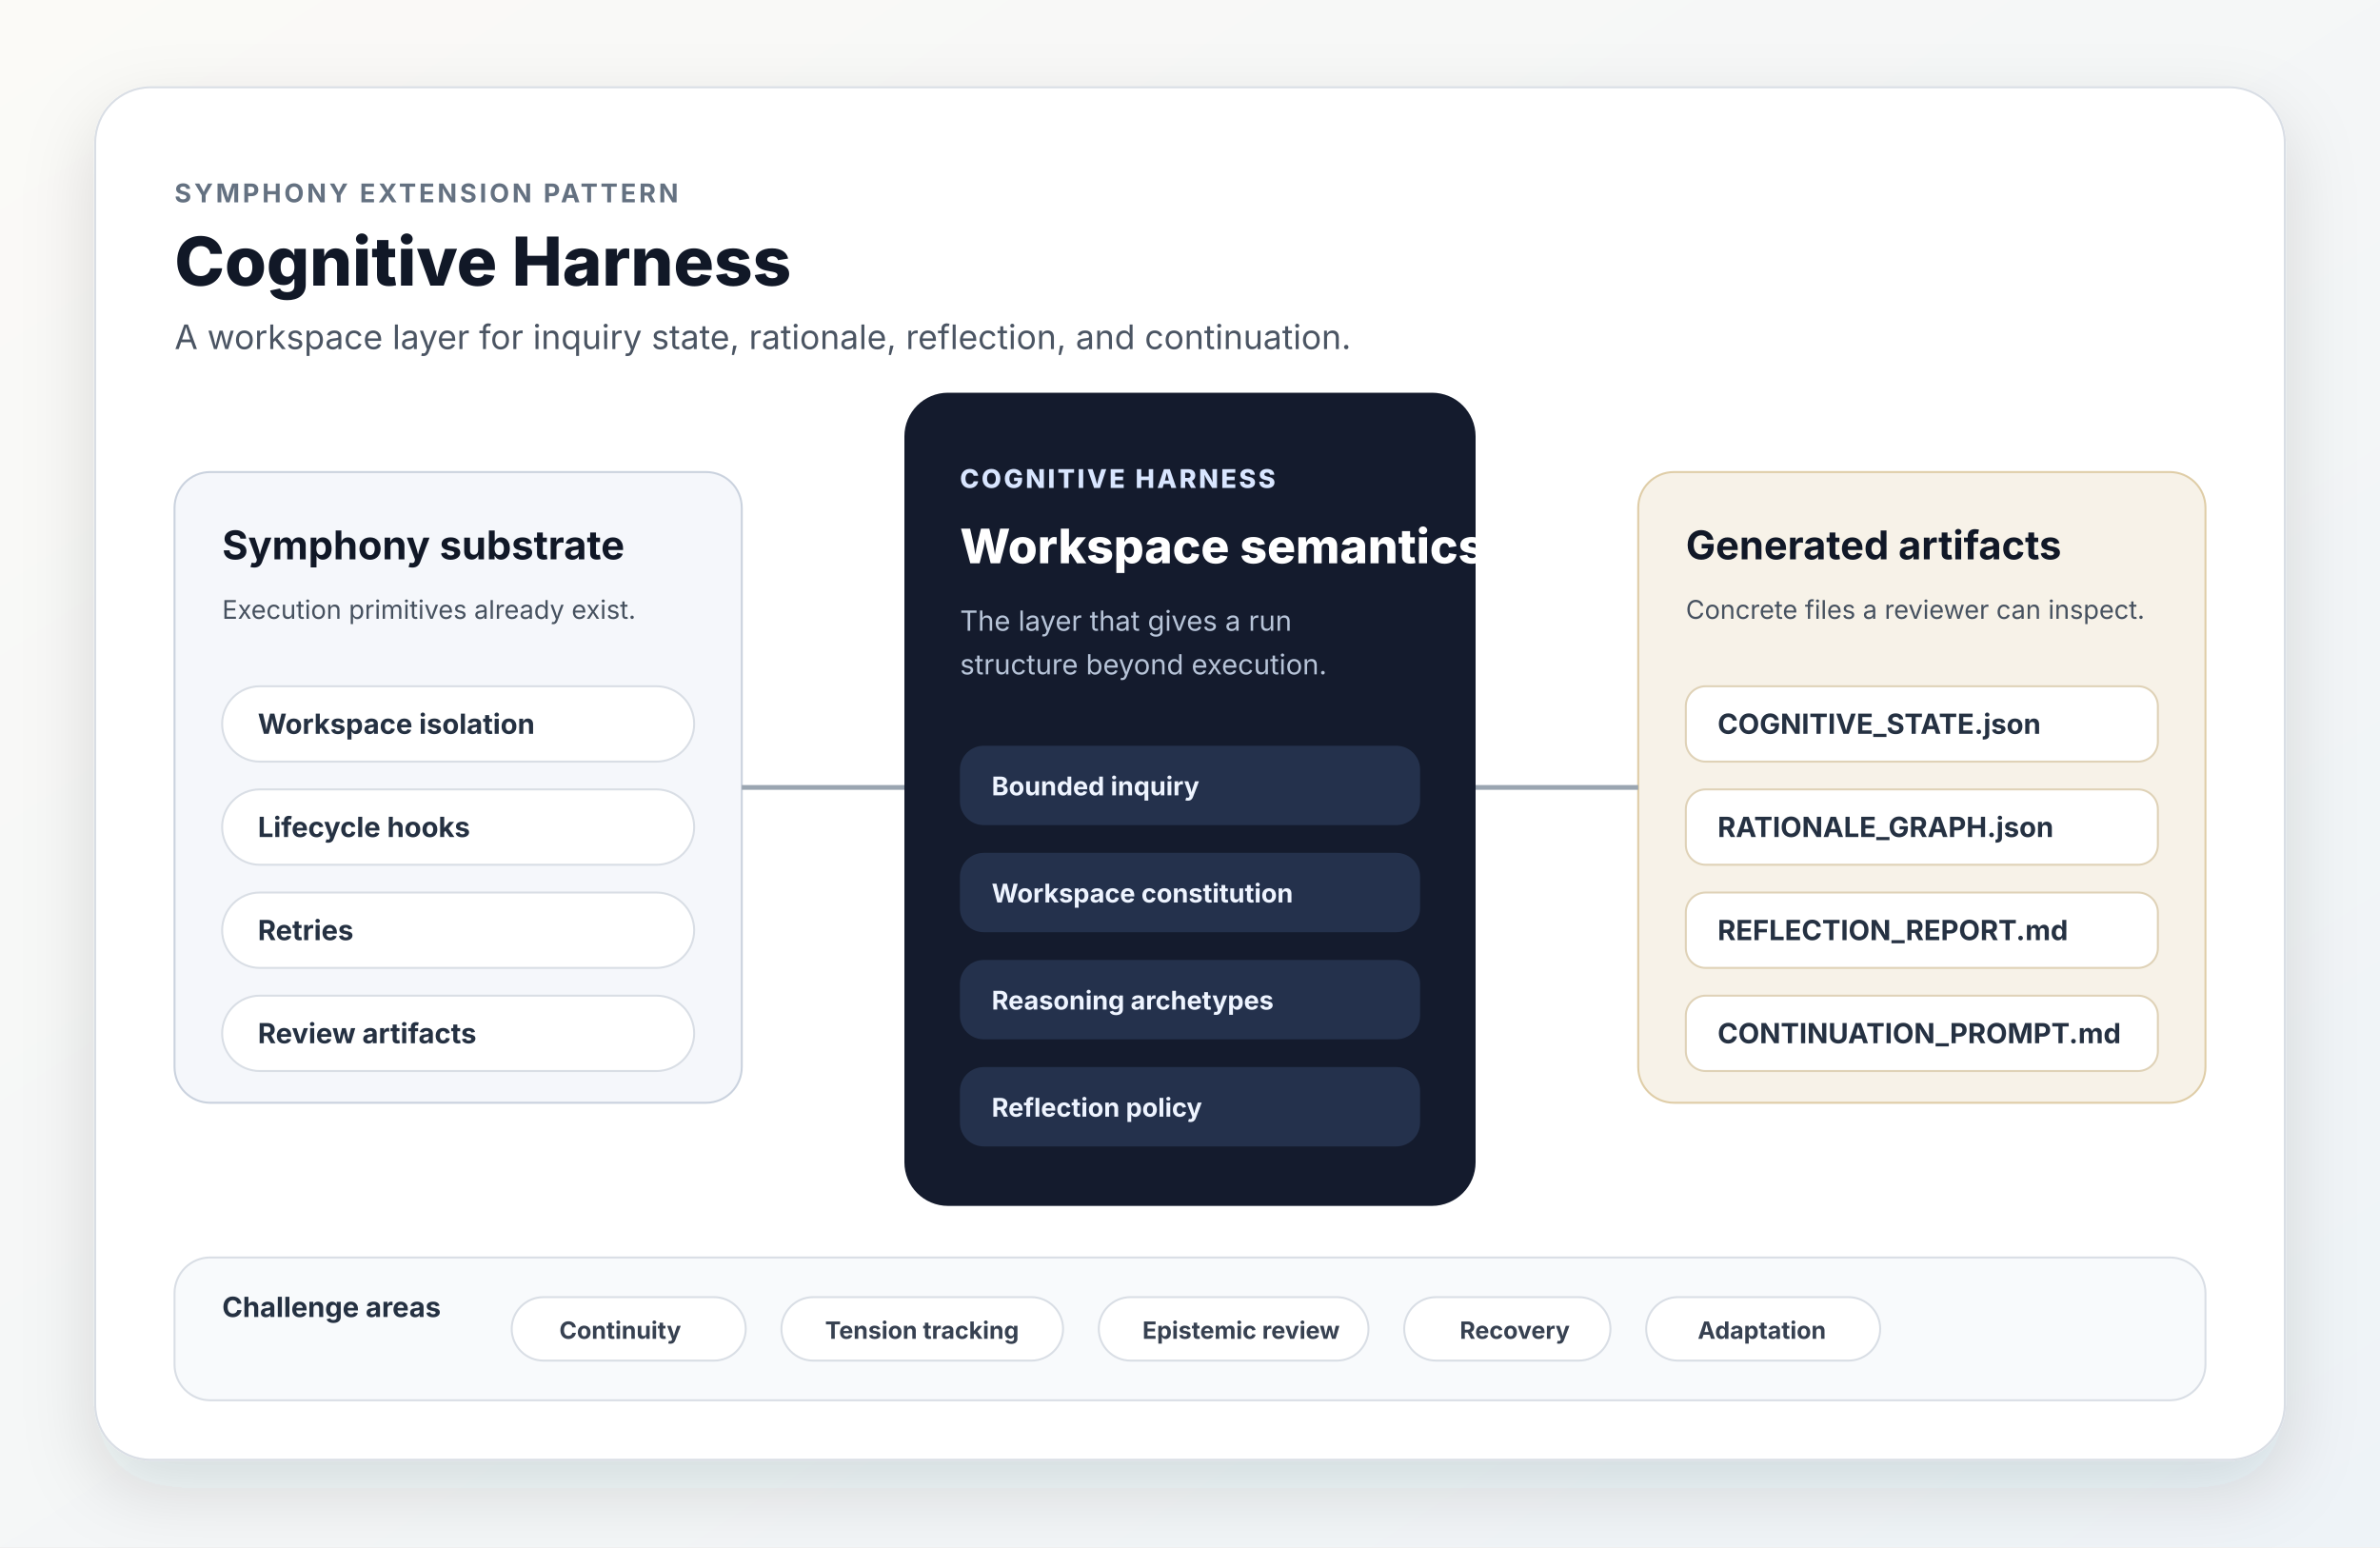
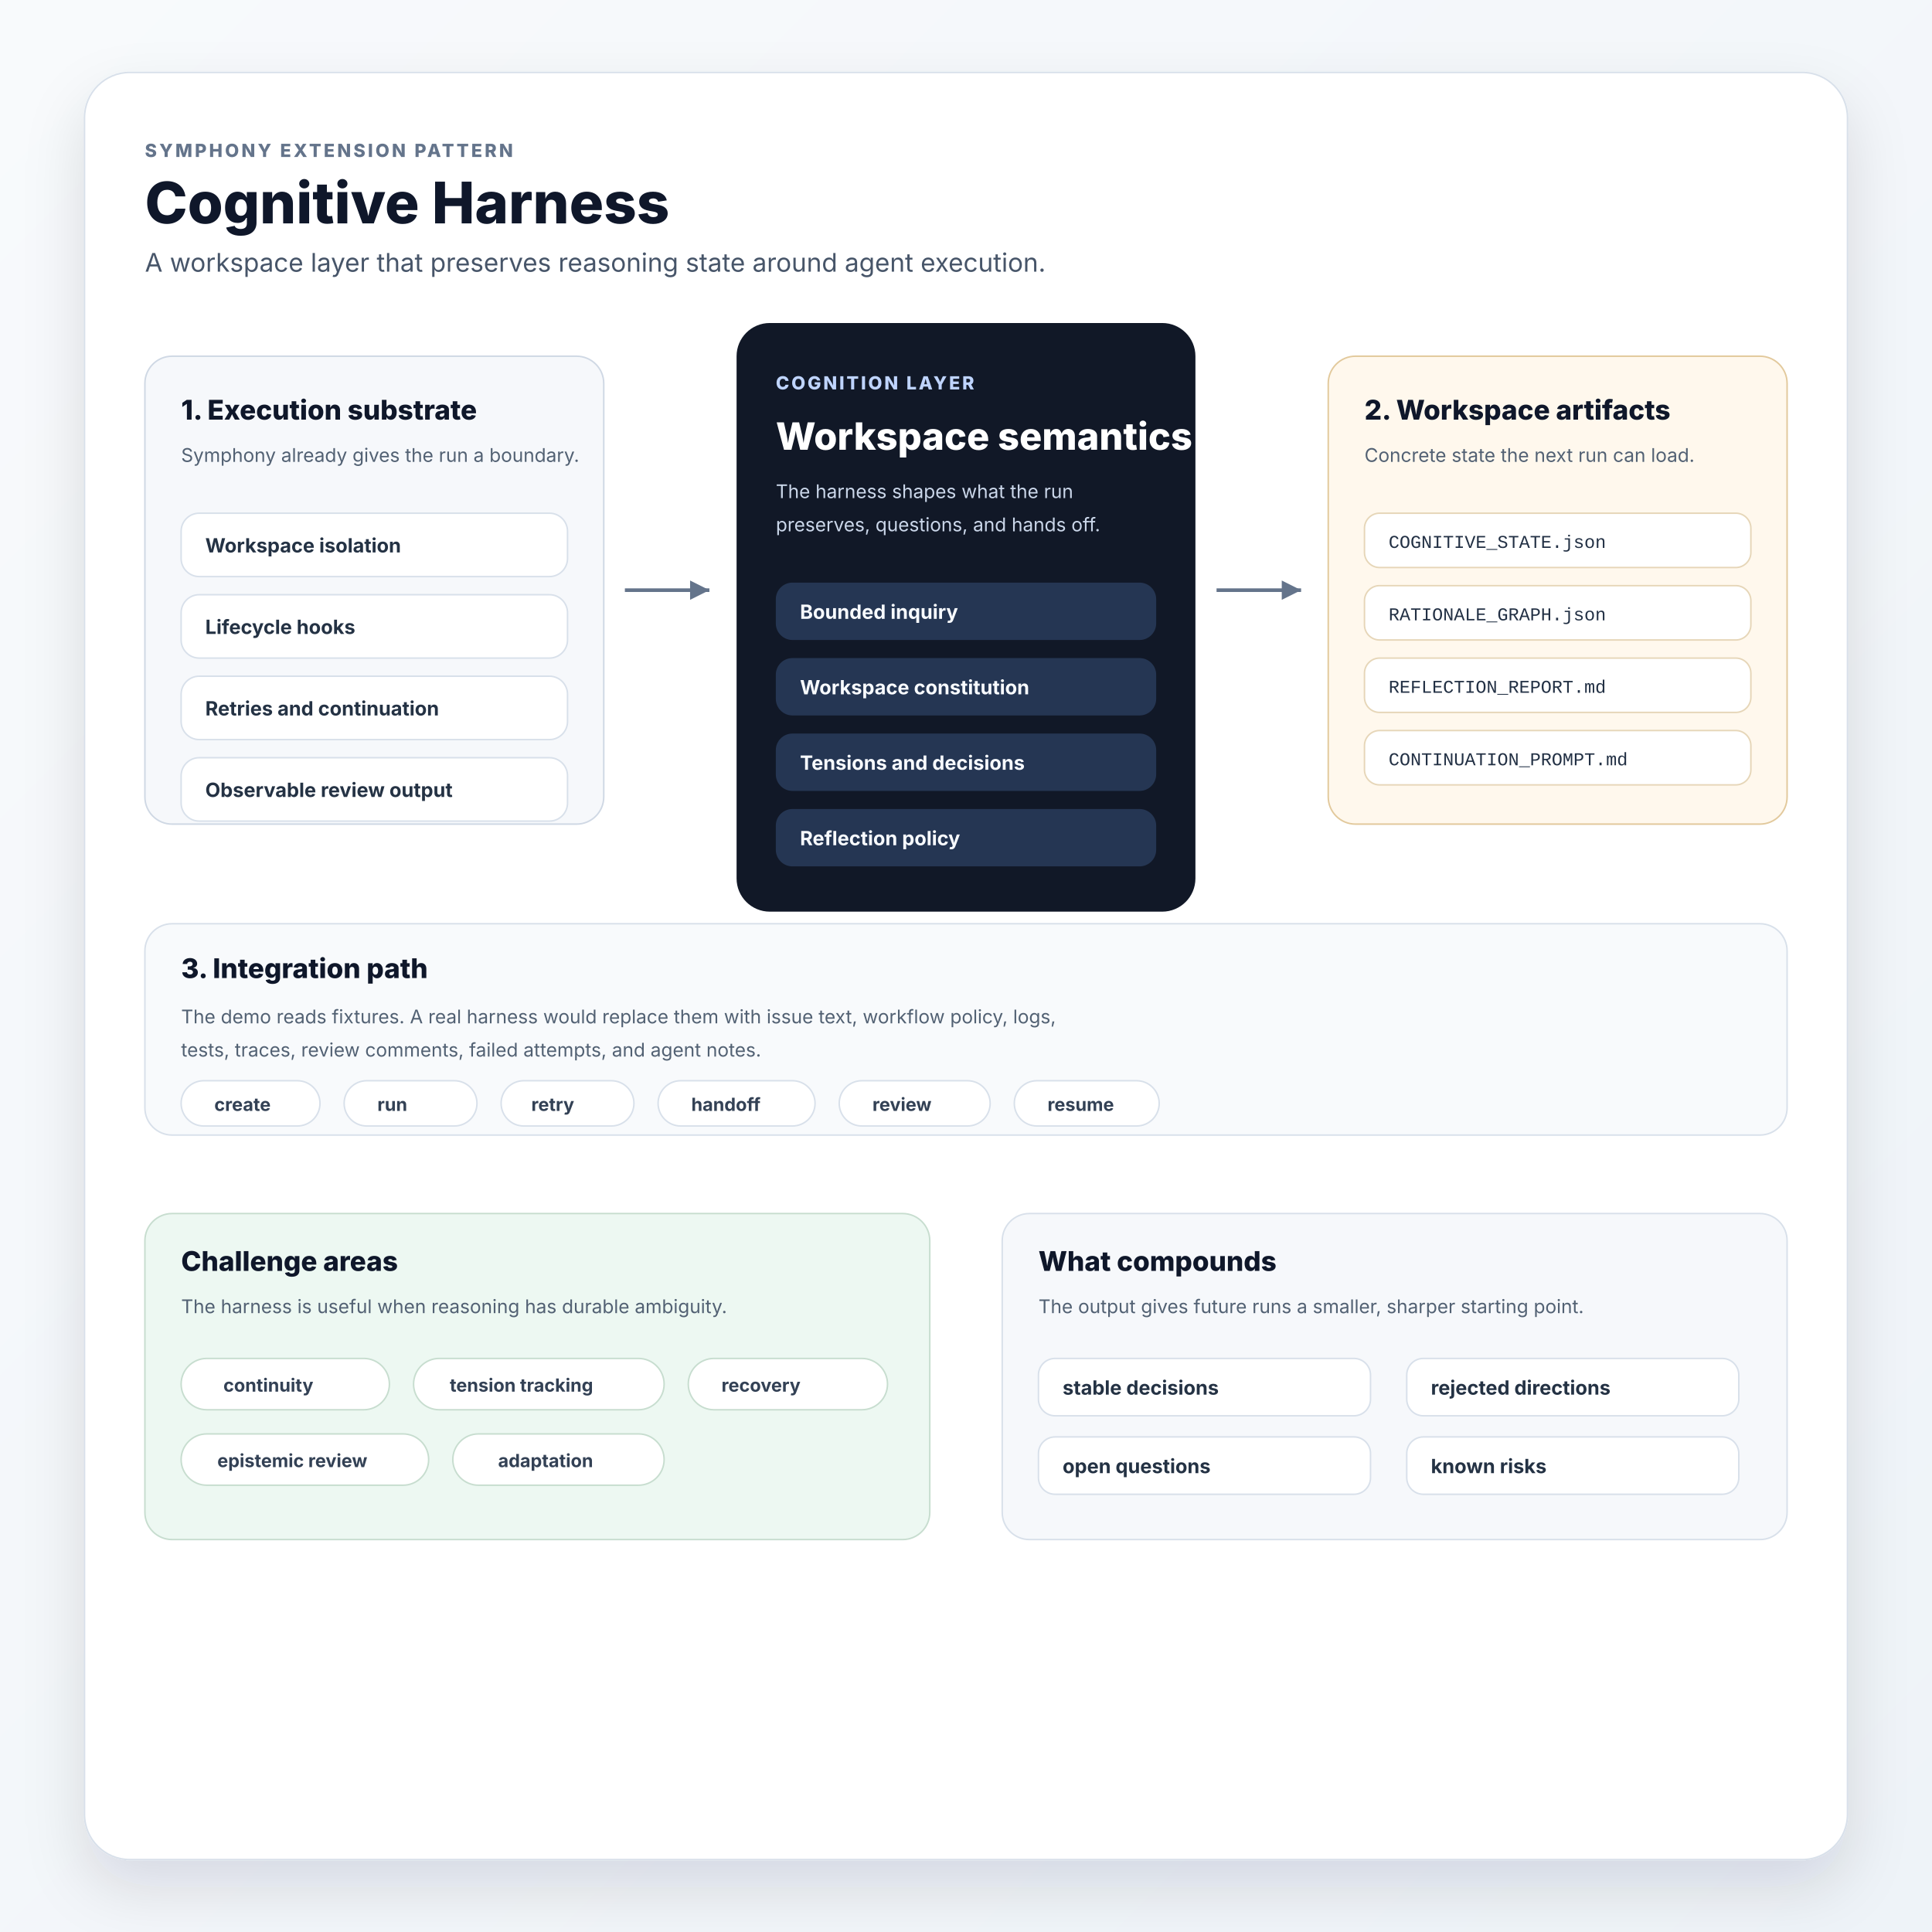
- <svg xmlns="http://www.w3.org/2000/svg" width="1200" height="780" viewBox="0 0 1200 780" role="img" aria-labelledby="title desc">
+ <svg xmlns="http://www.w3.org/2000/svg" width="1280" height="1280" viewBox="0 0 1280 1280" role="img" aria-labelledby="title desc">
  <defs>
-     <linearGradient id="paper" x1="0" y1="0" x2="1" y2="1">
-       <stop offset="0" stop-color="#fbfaf7" />
-       <stop offset="1" stop-color="#eef3f7" />
+     <linearGradient id="background" x1="0" y1="0" x2="1" y2="1">
+       <stop offset="0" stop-color="#f8fafc" />
+       <stop offset="1" stop-color="#eef3f8" />
    </linearGradient>
-     <filter id="shadow" x="-8%" y="-8%" width="116%" height="124%">
-       <feDropShadow dx="0" dy="14" stdDeviation="18" flood-color="#1f2933" flood-opacity="0.13" />
+     <filter id="softShadow" x="-8%" y="-8%" width="116%" height="124%">
+       <feDropShadow dx="0" dy="18" stdDeviation="20" flood-color="#0f172a" flood-opacity="0.12" />
    </filter>
+     <marker id="arrow" viewBox="0 0 12 12" refX="10" refY="6" markerWidth="8" markerHeight="8" orient="auto-start-reverse">
+       <path d="M2 2 L10 6 L2 10 Z" fill="#64748b" />
+     </marker>
    <style>
      text { font-family: Inter, ui-sans-serif, system-ui, -apple-system, BlinkMacSystemFont, "Segoe UI", Arial, sans-serif; }
-       .eyebrow { fill: #647181; font-size: 13px; font-weight: 700; letter-spacing: 1.4px; }
-       .title { fill: #111827; font-size: 34px; font-weight: 760; }
-       .subtitle { fill: #4b5563; font-size: 17px; }
-       .panel-title { fill: #111827; font-size: 20px; font-weight: 740; }
-       .label { fill: #253142; font-size: 14px; font-weight: 690; }
-       .body { fill: #46515f; font-size: 13px; }
-       .chip { fill: #374151; font-size: 12px; font-weight: 700; }
+       .eyebrow { fill: #64748b; font-size: 12px; font-weight: 760; letter-spacing: 1.6px; }
+       .title { fill: #0f172a; font-size: 38px; font-weight: 780; }
+       .subtitle { fill: #475569; font-size: 17px; }
+       .section { fill: #0f172a; font-size: 18px; font-weight: 760; }
+       .label { fill: #243244; font-size: 13px; font-weight: 720; }
+       .body { fill: #526173; font-size: 12.5px; }
+       .mono { fill: #223044; font-size: 12px; font-family: "SFMono-Regular", Consolas, "Liberation Mono", monospace; }
+       .darkLabel { fill: #f8fbff; font-size: 13px; font-weight: 720; }
+       .darkBody { fill: #cbd7ea; font-size: 12.5px; }
+       .step { fill: #334155; font-size: 12px; font-weight: 720; }
    </style>
  </defs>
-   <rect width="1200" height="780" fill="url(#paper)" />
-   <rect x="48" y="44" width="1104" height="692" rx="28" fill="#ffffff" stroke="#d9dee5" filter="url(#shadow)" />
-   <text x="88" y="102" class="eyebrow">SYMPHONY EXTENSION PATTERN</text>
-   <text x="88" y="144" class="title">Cognitive Harness</text>
-   <text x="88" y="176" class="subtitle">A workspace layer for inquiry state, rationale, reflection, and continuation.</text>
-   <g transform="translate(88 238)">
-     <rect x="0" y="0" width="286" height="318" rx="18" fill="#f5f7fb" stroke="#cad2de" />
-     <text x="24" y="44" class="panel-title">Symphony substrate</text>
-     <text x="24" y="74" class="body">Execution primitives already exist.</text>
-     <g transform="translate(24 108)">
-       <rect width="238" height="38" rx="19" fill="#ffffff" stroke="#d9dee5" />
-       <text x="18" y="24" class="label">Workspace isolation</text>
-       <rect y="52" width="238" height="38" rx="19" fill="#ffffff" stroke="#d9dee5" />
-       <text x="18" y="76" class="label">Lifecycle hooks</text>
-       <rect y="104" width="238" height="38" rx="19" fill="#ffffff" stroke="#d9dee5" />
-       <text x="18" y="128" class="label">Retries</text>
-       <rect y="156" width="238" height="38" rx="19" fill="#ffffff" stroke="#d9dee5" />
-       <text x="18" y="180" class="label">Review artifacts</text>
+   <rect width="1280" height="1280" fill="url(#background)" />
+   <rect x="56" y="48" width="1168" height="1184" rx="30" fill="#ffffff" stroke="#d8e0ea" filter="url(#softShadow)" />
+   <text x="96" y="104" class="eyebrow">SYMPHONY EXTENSION PATTERN</text>
+   <text x="96" y="148" class="title">Cognitive Harness</text>
+   <text x="96" y="180" class="subtitle">A workspace layer that preserves reasoning state around agent execution.</text>
+   <g transform="translate(96 236)">
+     <rect width="304" height="310" rx="18" fill="#f6f8fb" stroke="#cfd8e4" />
+     <text x="24" y="42" class="section">1. Execution substrate</text>
+     <text x="24" y="70" class="body">Symphony already gives the run a boundary.</text>
+     <g transform="translate(24 104)">
+       <rect width="256" height="42" rx="12" fill="#ffffff" stroke="#d8e0ea" />
+       <text x="16" y="26" class="label">Workspace isolation</text>
+       <rect y="54" width="256" height="42" rx="12" fill="#ffffff" stroke="#d8e0ea" />
+       <text x="16" y="80" class="label">Lifecycle hooks</text>
+       <rect y="108" width="256" height="42" rx="12" fill="#ffffff" stroke="#d8e0ea" />
+       <text x="16" y="134" class="label">Retries and continuation</text>
+       <rect y="162" width="256" height="42" rx="12" fill="#ffffff" stroke="#d8e0ea" />
+       <text x="16" y="188" class="label">Observable review output</text>
    </g>
  </g>
-   <g transform="translate(456 198)">
-     <rect x="0" y="0" width="288" height="410" rx="22" fill="#141b2d" />
-     <text x="28" y="48" fill="#d9e6ff" font-size="13" font-weight="760" letter-spacing="1.2px">COGNITIVE HARNESS</text>
-     <text x="28" y="86" fill="#ffffff" font-size="24" font-weight="780">Workspace semantics</text>
-     <text x="28" y="120" fill="#b7c4d8" font-size="14">The layer that gives a run</text>
-     <text x="28" y="142" fill="#b7c4d8" font-size="14">structure beyond execution.</text>
-     <g transform="translate(28 178)">
-       <rect width="232" height="40" rx="12" fill="#24314c" />
-       <text x="16" y="25" fill="#eef4ff" font-size="13" font-weight="700">Bounded inquiry</text>
-       <rect y="54" width="232" height="40" rx="12" fill="#24314c" />
-       <text x="16" y="79" fill="#eef4ff" font-size="13" font-weight="700">Workspace constitution</text>
-       <rect y="108" width="232" height="40" rx="12" fill="#24314c" />
-       <text x="16" y="133" fill="#eef4ff" font-size="13" font-weight="700">Reasoning archetypes</text>
-       <rect y="162" width="232" height="40" rx="12" fill="#24314c" />
-       <text x="16" y="187" fill="#eef4ff" font-size="13" font-weight="700">Reflection policy</text>
+   <path d="M414 391 H470" stroke="#64748b" stroke-width="2.4" marker-end="url(#arrow)" fill="none" />
+   <g transform="translate(488 214)">
+     <rect width="304" height="390" rx="22" fill="#111827" />
+     <text x="26" y="44" fill="#bfd4ff" font-size="12" font-weight="760" letter-spacing="1.4px">COGNITION LAYER</text>
+     <text x="26" y="84" fill="#ffffff" font-size="25" font-weight="780">Workspace semantics</text>
+     <text x="26" y="116" class="darkBody">The harness shapes what the run</text>
+     <text x="26" y="138" class="darkBody">preserves, questions, and hands off.</text>
+     <g transform="translate(26 172)">
+       <rect width="252" height="38" rx="11" fill="#253653" />
+       <text x="16" y="24" class="darkLabel">Bounded inquiry</text>
+       <rect y="50" width="252" height="38" rx="11" fill="#253653" />
+       <text x="16" y="74" class="darkLabel">Workspace constitution</text>
+       <rect y="100" width="252" height="38" rx="11" fill="#253653" />
+       <text x="16" y="124" class="darkLabel">Tensions and decisions</text>
+       <rect y="150" width="252" height="38" rx="11" fill="#253653" />
+       <text x="16" y="174" class="darkLabel">Reflection policy</text>
    </g>
  </g>
-   <g transform="translate(826 238)">
-     <rect x="0" y="0" width="286" height="318" rx="18" fill="#f7f2e8" stroke="#dfcda7" />
-     <text x="24" y="44" class="panel-title">Generated artifacts</text>
-     <text x="24" y="74" class="body">Concrete files a reviewer can inspect.</text>
-     <g transform="translate(24 108)">
-       <rect width="238" height="38" rx="10" fill="#ffffff" stroke="#dfd2b7" />
-       <text x="16" y="24" class="label">COGNITIVE_STATE.json</text>
-       <rect y="52" width="238" height="38" rx="10" fill="#ffffff" stroke="#dfd2b7" />
-       <text x="16" y="76" class="label">RATIONALE_GRAPH.json</text>
-       <rect y="104" width="238" height="38" rx="10" fill="#ffffff" stroke="#dfd2b7" />
-       <text x="16" y="128" class="label">REFLECTION_REPORT.md</text>
-       <rect y="156" width="238" height="38" rx="10" fill="#ffffff" stroke="#dfd2b7" />
-       <text x="16" y="180" class="label">CONTINUATION_PROMPT.md</text>
+   <path d="M806 391 H862" stroke="#64748b" stroke-width="2.4" marker-end="url(#arrow)" fill="none" />
+   <g transform="translate(880 236)">
+     <rect width="304" height="310" rx="18" fill="#fff8ed" stroke="#e2c99c" />
+     <text x="24" y="42" class="section">2. Workspace artifacts</text>
+     <text x="24" y="70" class="body">Concrete state the next run can load.</text>
+     <g transform="translate(24 104)">
+       <rect width="256" height="36" rx="10" fill="#ffffff" stroke="#e6d6b8" />
+       <text x="16" y="23" class="mono">COGNITIVE_STATE.json</text>
+       <rect y="48" width="256" height="36" rx="10" fill="#ffffff" stroke="#e6d6b8" />
+       <text x="16" y="71" class="mono">RATIONALE_GRAPH.json</text>
+       <rect y="96" width="256" height="36" rx="10" fill="#ffffff" stroke="#e6d6b8" />
+       <text x="16" y="119" class="mono">REFLECTION_REPORT.md</text>
+       <rect y="144" width="256" height="36" rx="10" fill="#ffffff" stroke="#e6d6b8" />
+       <text x="16" y="167" class="mono">CONTINUATION_PROMPT.md</text>
    </g>
  </g>
-   <path d="M374 397 C402 397 428 397 456 397" stroke="#9aa5b1" stroke-width="2.4" fill="none" />
-   <path d="M744 397 C772 397 798 397 826 397" stroke="#9aa5b1" stroke-width="2.4" fill="none" />
-   <g transform="translate(88 634)">
-     <rect width="1024" height="72" rx="18" fill="#f8fafc" stroke="#d9dee5" />
-     <text x="24" y="30" class="label">Challenge areas</text>
-     <g transform="translate(170 20)">
-       <rect width="118" height="32" rx="16" fill="#ffffff" stroke="#d9dee5" />
-       <text x="24" y="21" class="chip">Continuity</text>
-       <rect x="136" width="142" height="32" rx="16" fill="#ffffff" stroke="#d9dee5" />
-       <text x="158" y="21" class="chip">Tension tracking</text>
-       <rect x="296" width="136" height="32" rx="16" fill="#ffffff" stroke="#d9dee5" />
-       <text x="318" y="21" class="chip">Epistemic review</text>
-       <rect x="450" width="104" height="32" rx="16" fill="#ffffff" stroke="#d9dee5" />
-       <text x="478" y="21" class="chip">Recovery</text>
-       <rect x="572" width="118" height="32" rx="16" fill="#ffffff" stroke="#d9dee5" />
-       <text x="598" y="21" class="chip">Adaptation</text>
+   <g transform="translate(96 612)">
+     <rect width="1088" height="140" rx="18" fill="#f8fafc" stroke="#d8e0ea" />
+     <text x="24" y="36" class="section">3. Integration path</text>
+     <text x="24" y="66" class="body">The demo reads fixtures. A real harness would replace them with issue text, workflow policy, logs,</text>
+     <text x="24" y="88" class="body">tests, traces, review comments, failed attempts, and agent notes.</text>
+     <g transform="translate(24 104)">
+       <rect width="92" height="30" rx="15" fill="#ffffff" stroke="#d8e0ea" />
+       <text x="22" y="20" class="step">create</text>
+       <rect x="108" width="88" height="30" rx="15" fill="#ffffff" stroke="#d8e0ea" />
+       <text x="130" y="20" class="step">run</text>
+       <rect x="212" width="88" height="30" rx="15" fill="#ffffff" stroke="#d8e0ea" />
+       <text x="232" y="20" class="step">retry</text>
+       <rect x="316" width="104" height="30" rx="15" fill="#ffffff" stroke="#d8e0ea" />
+       <text x="338" y="20" class="step">handoff</text>
+       <rect x="436" width="100" height="30" rx="15" fill="#ffffff" stroke="#d8e0ea" />
+       <text x="458" y="20" class="step">review</text>
+       <rect x="552" width="96" height="30" rx="15" fill="#ffffff" stroke="#d8e0ea" />
+       <text x="574" y="20" class="step">resume</text>
+     </g>
+   </g>
+   <g transform="translate(96 804)">
+     <rect width="520" height="216" rx="18" fill="#edf8f2" stroke="#c7ddcf" />
+     <text x="24" y="38" class="section">Challenge areas</text>
+     <text x="24" y="66" class="body">The harness is useful when reasoning has durable ambiguity.</text>
+     <g transform="translate(24 96)">
+       <rect width="138" height="34" rx="17" fill="#ffffff" stroke="#c7ddcf" />
+       <text x="28" y="22" class="step">continuity</text>
+       <rect x="154" width="166" height="34" rx="17" fill="#ffffff" stroke="#c7ddcf" />
+       <text x="178" y="22" class="step">tension tracking</text>
+       <rect x="336" width="132" height="34" rx="17" fill="#ffffff" stroke="#c7ddcf" />
+       <text x="358" y="22" class="step">recovery</text>
+       <rect y="50" width="164" height="34" rx="17" fill="#ffffff" stroke="#c7ddcf" />
+       <text x="24" y="72" class="step">epistemic review</text>
+       <rect x="180" y="50" width="140" height="34" rx="17" fill="#ffffff" stroke="#c7ddcf" />
+       <text x="210" y="72" class="step">adaptation</text>
+     </g>
+   </g>
+   <g transform="translate(664 804)">
+     <rect width="520" height="216" rx="18" fill="#f6f8fb" stroke="#d8e0ea" />
+     <text x="24" y="38" class="section">What compounds</text>
+     <text x="24" y="66" class="body">The output gives future runs a smaller, sharper starting point.</text>
+     <g transform="translate(24 96)">
+       <rect width="220" height="38" rx="11" fill="#ffffff" stroke="#d8e0ea" />
+       <text x="16" y="24" class="label">stable decisions</text>
+       <rect x="244" width="220" height="38" rx="11" fill="#ffffff" stroke="#d8e0ea" />
+       <text x="260" y="24" class="label">rejected directions</text>
+       <rect y="52" width="220" height="38" rx="11" fill="#ffffff" stroke="#d8e0ea" />
+       <text x="16" y="76" class="label">open questions</text>
+       <rect x="244" y="52" width="220" height="38" rx="11" fill="#ffffff" stroke="#d8e0ea" />
+       <text x="260" y="76" class="label">known risks</text>
    </g>
  </g>
</svg>
